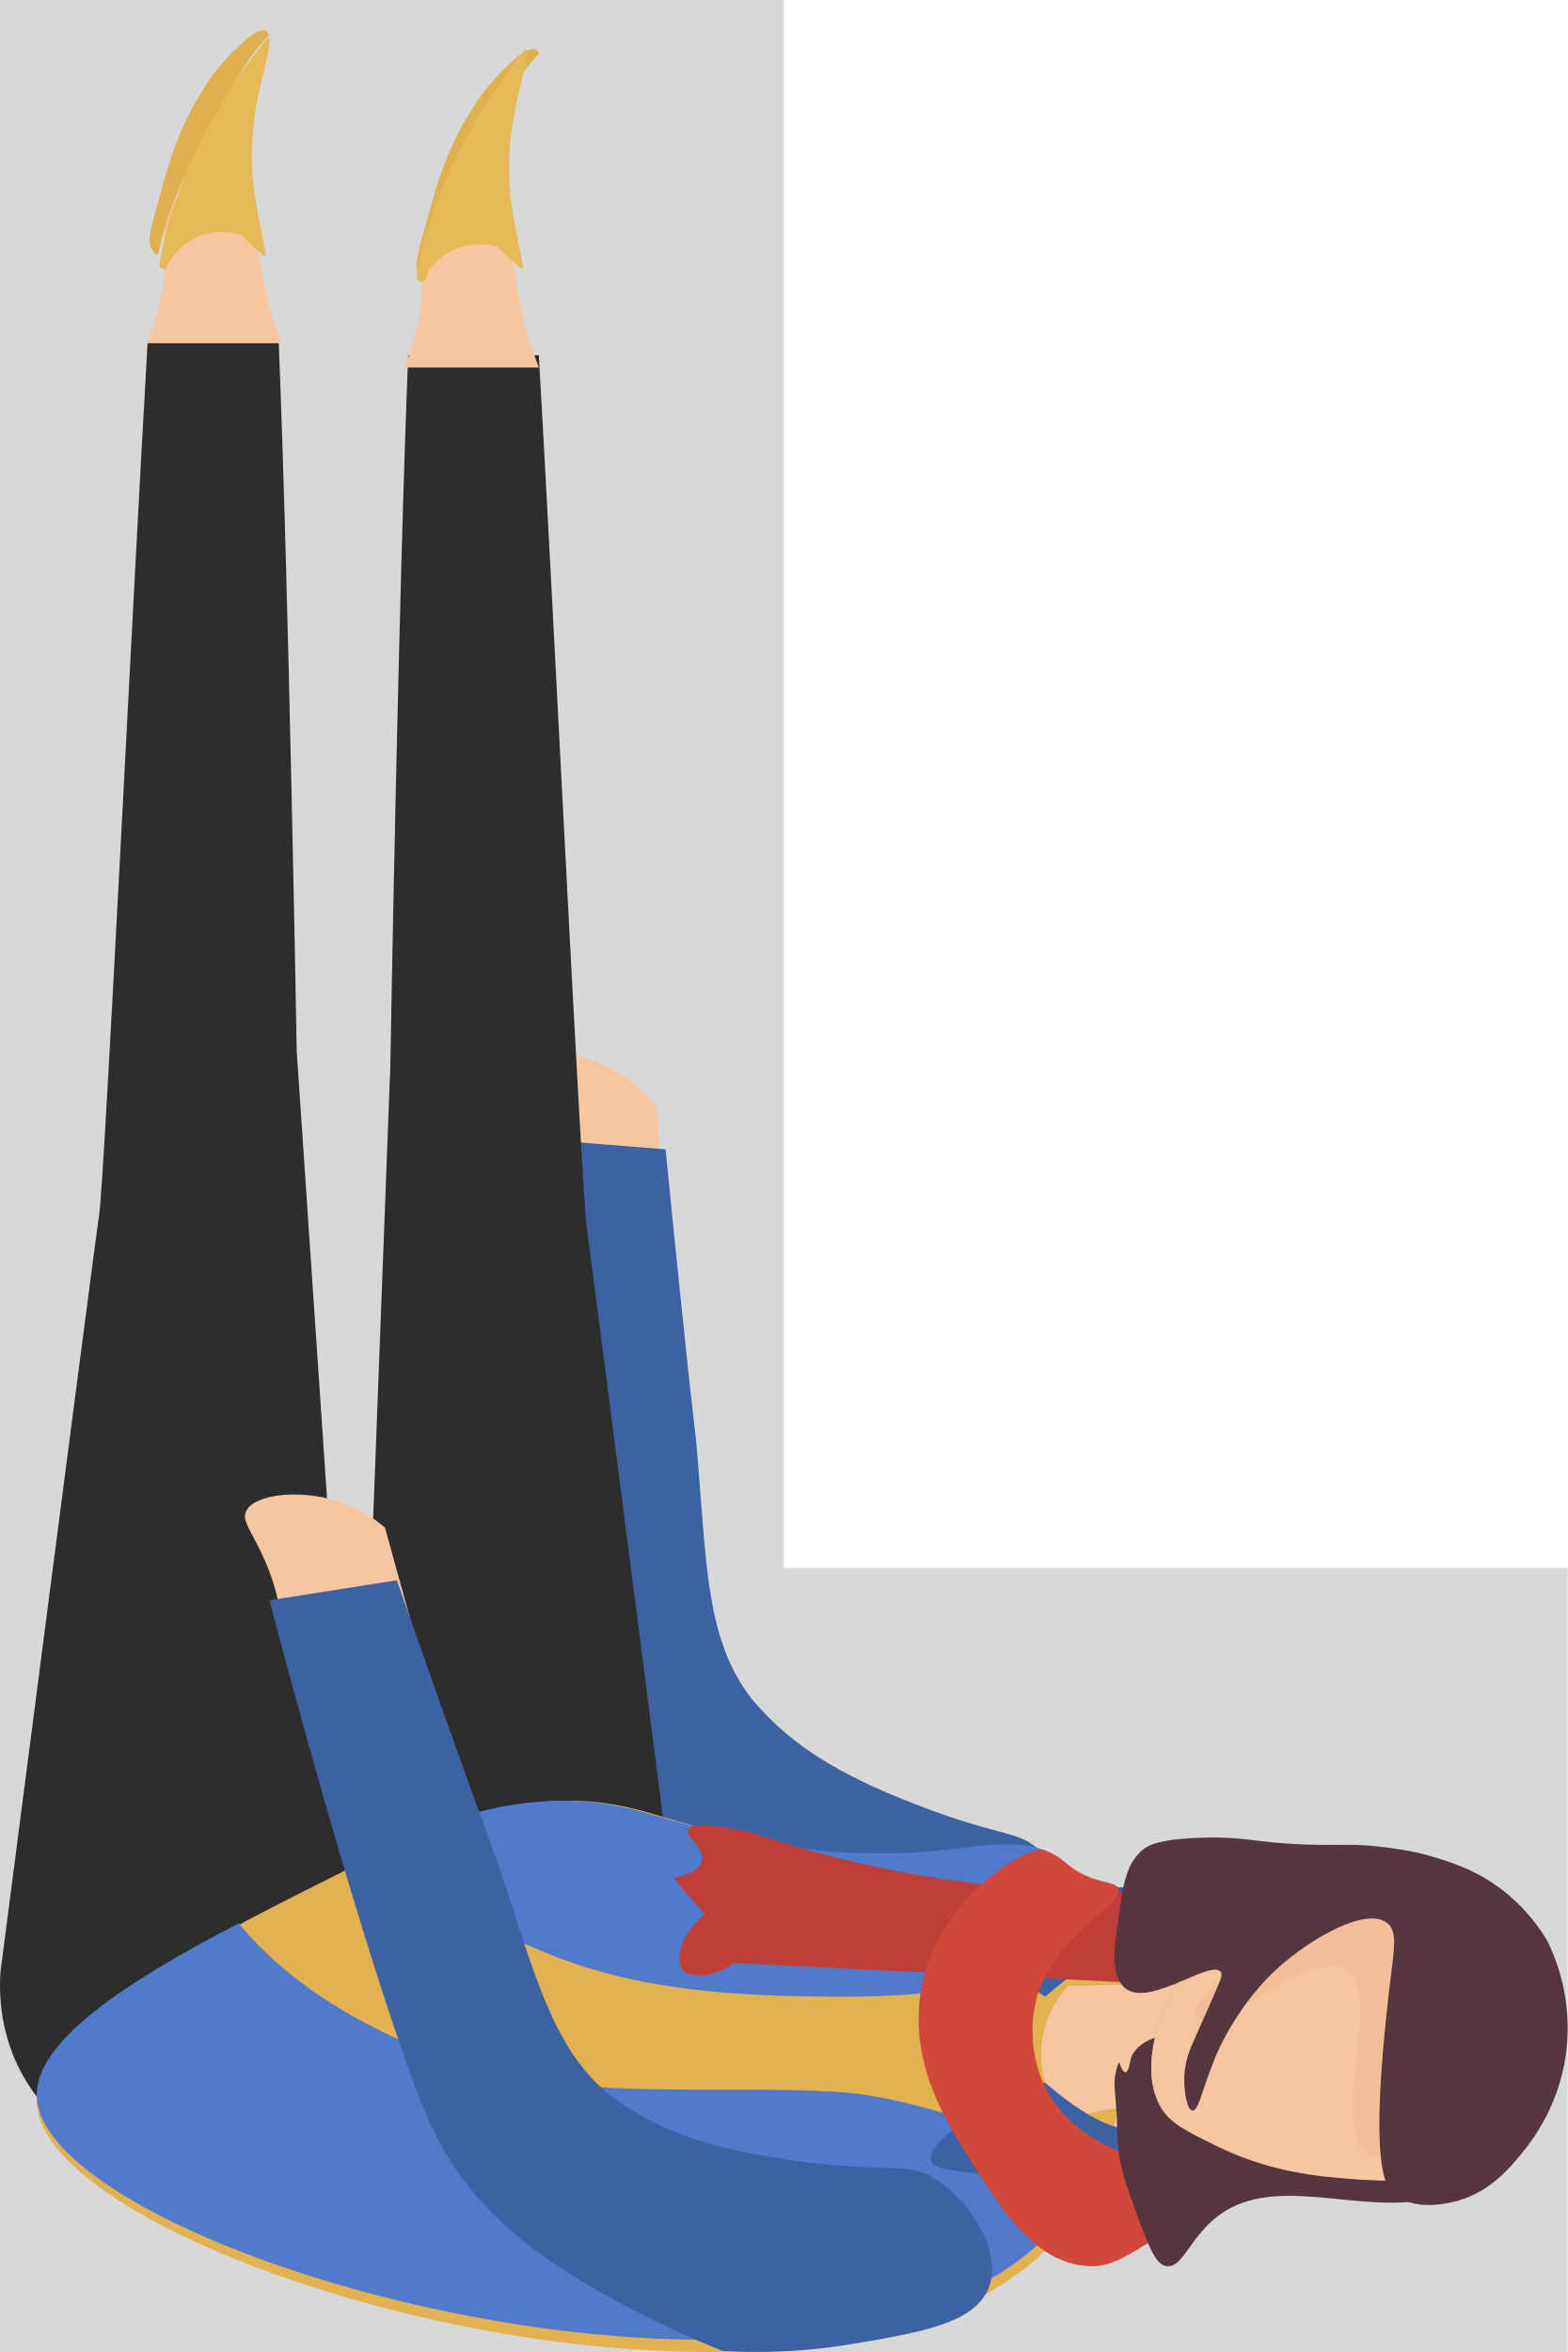
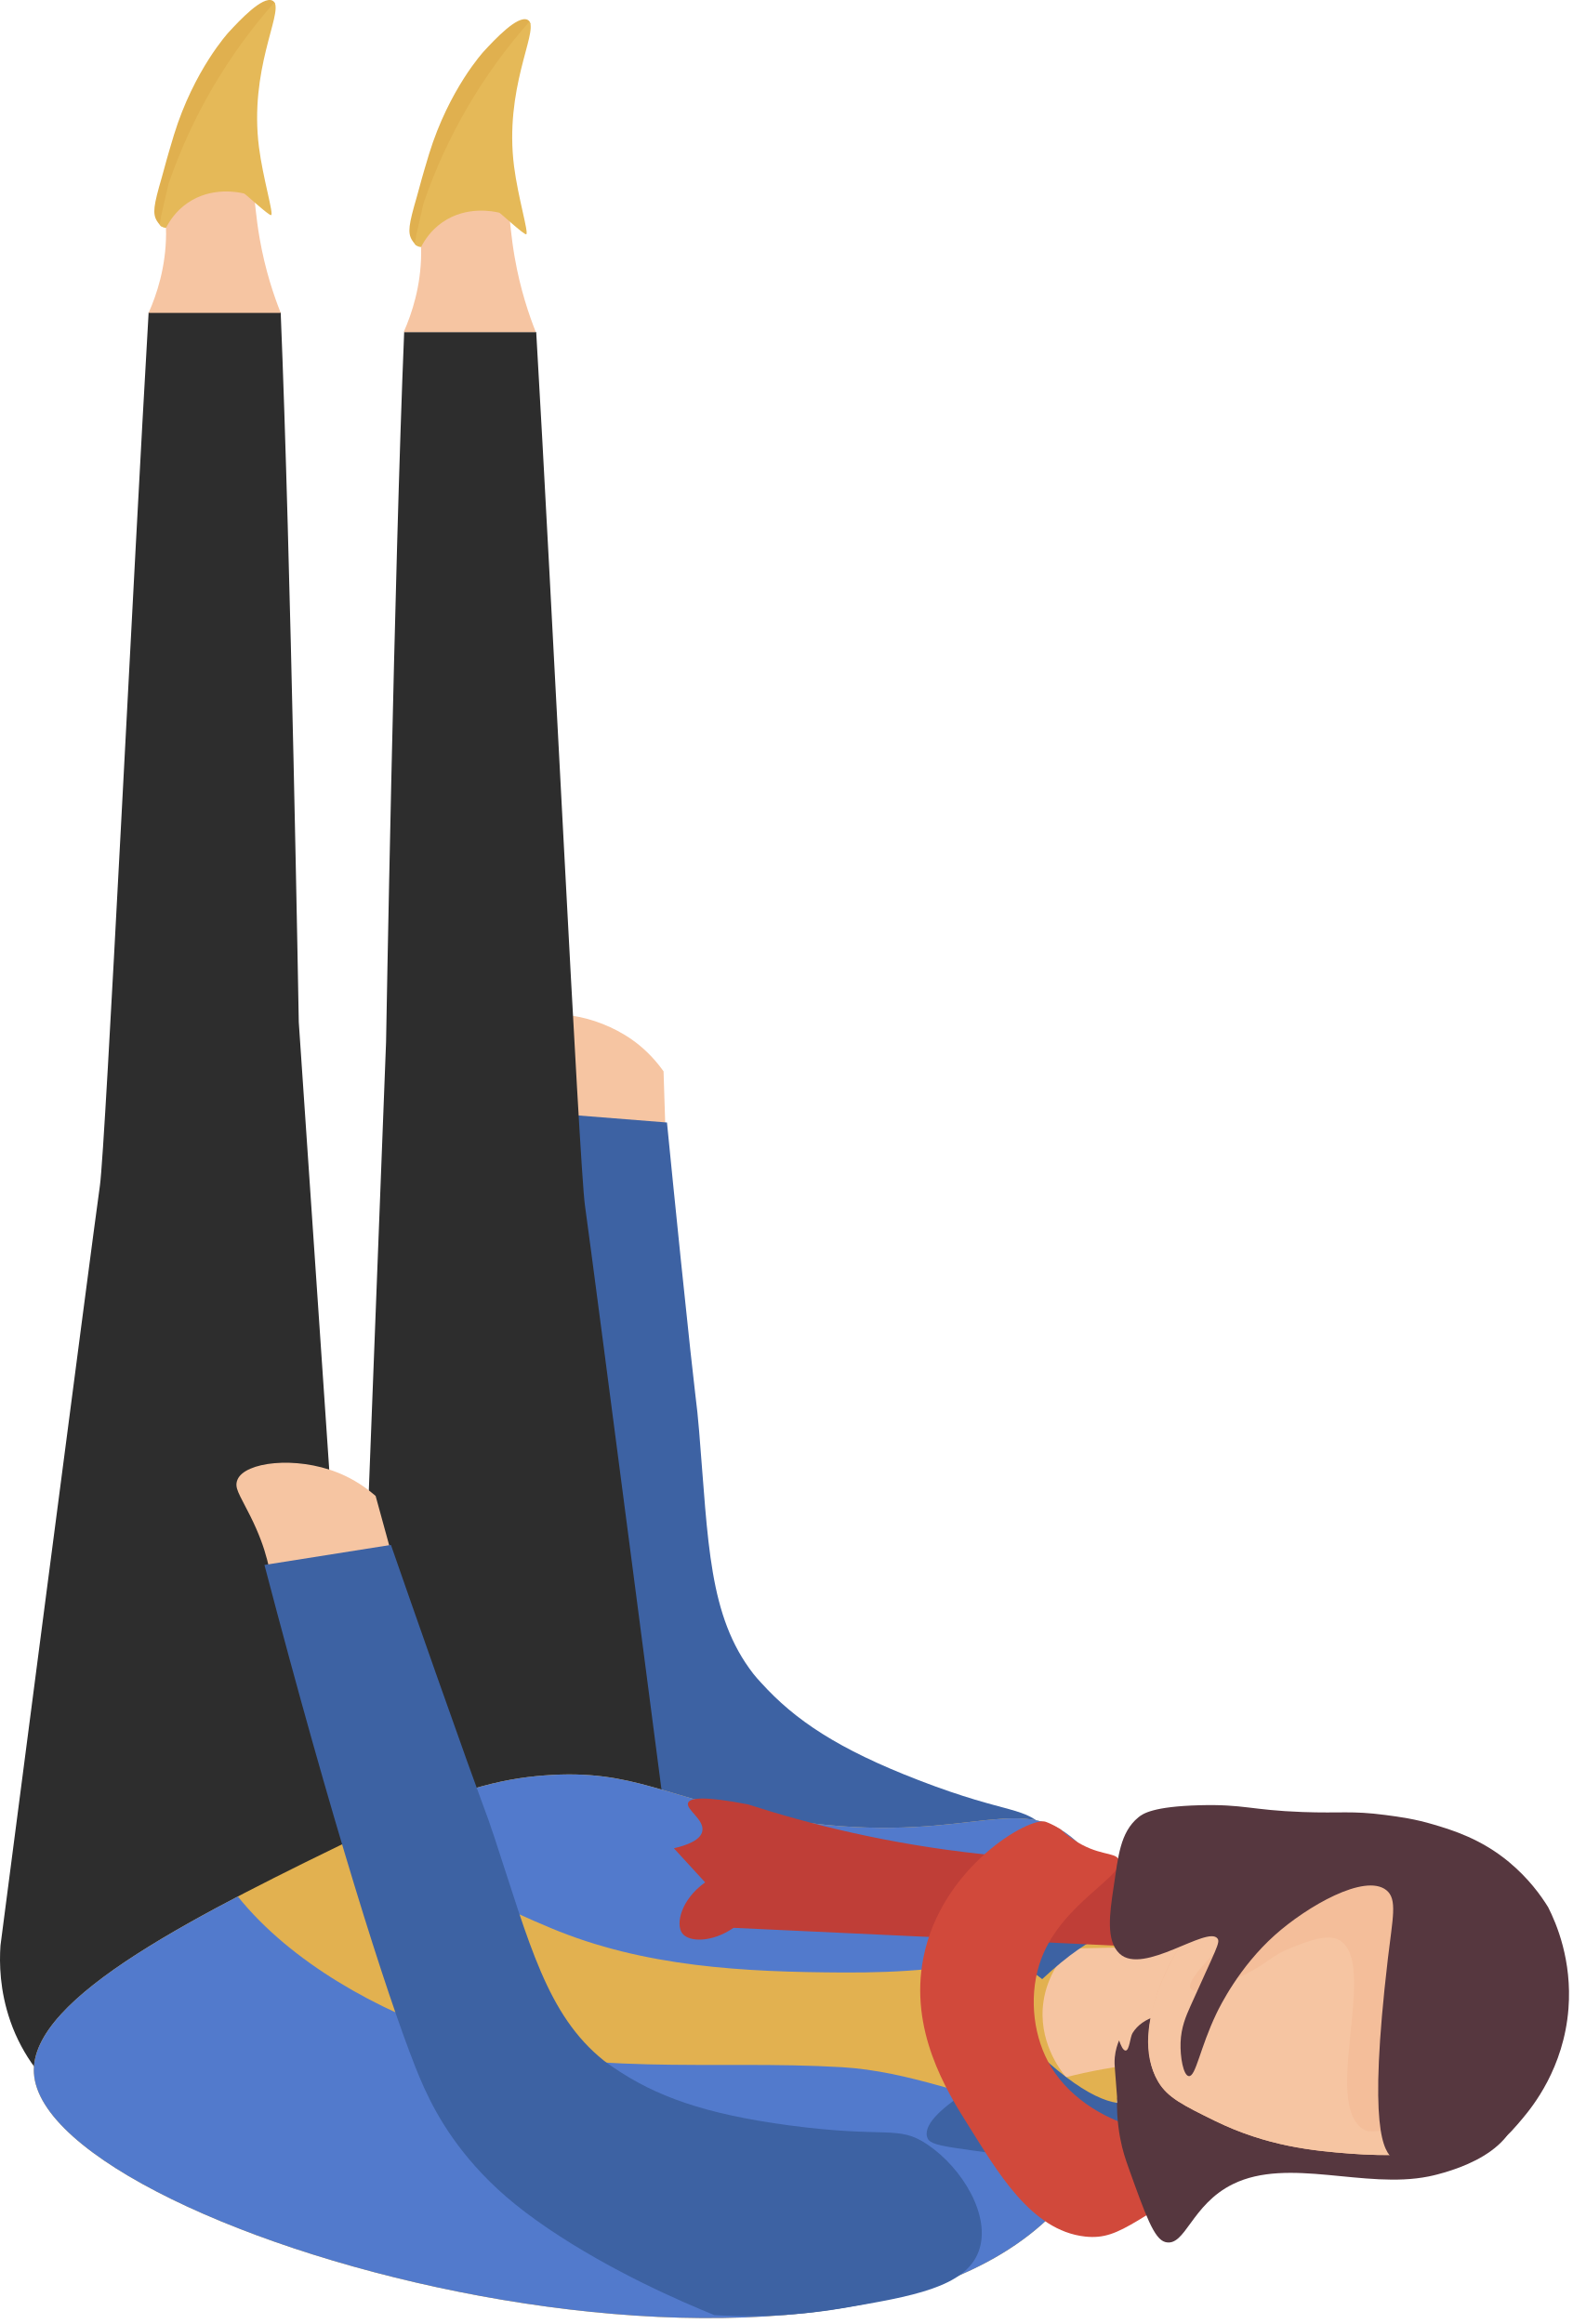
- <svg xmlns="http://www.w3.org/2000/svg" width="128px" height="192px" viewBox="0 0 128 192" version="1.1">
+ <svg xmlns="http://www.w3.org/2000/svg" width="228px" height="337px" viewBox="0 0 228 337" version="1.1">
  <defs />
  <g id="Page-1" stroke="none" stroke-width="1" fill="none" fill-rule="evenodd">
-     <g id="rightHook">
-       <polygon id="Combined-Shape" fill="#D8D8D8" points="64 128 128 128 128 192 0 192 0 0 64 0" />
-       <g transform="translate(0, 2)">
-         <path d="M44.016,91.467 C44.037,92.67 44.006,93.752 43.964,94.699 C46.871,96.013 50.882,96.515 54,98 C53.902,94.919 53.801,91.769 53.698,88.548 C52.812,87.303 51.873,86.508 51.176,86.016 C48.181,83.901 44.112,83.441 43.207,84.679 C42.787,85.253 43.064,85.785 43.52,87.751 C43.869,89.257 43.997,90.454 44.016,91.467" id="Fill-1" fill="#F6C5A2" />
-         <path d="M61.983,137.375 C61.733,137.099 61.564,136.923 61.34,136.633 C57.706,131.929 57.699,125.96 56.952,116.916 C56.711,113.994 56.827,116.191 55.477,103.061 C55.002,98.441 54.611,94.522 54.346,91.823 C50.863,91.546 47.414,91.272 44,91 C44.434,112.704 45.476,127.227 46.368,133.56 C46.677,135.747 47.238,138.873 49.212,142.559 C50.274,144.543 51.607,146.471 53.758,148.839 C57.949,153.452 62.859,157.152 65.225,158.855 C67.544,159.564 71.068,160.443 75.442,160.743 C81.144,161.134 85.537,161.436 87.265,158.829 C88.928,156.32 87.56,151.961 85.255,149.433 C83.297,147.285 82.25,148.198 74.744,145.29 C68.21,142.758 64.718,140.406 61.983,137.375" id="Fill-3" fill="#3D62A3" />
-         <path d="M33.33,27 L43.995,27 C45.192,47.608 47.474,95.187 47.931,98.431 C48.505,102.497 55.962,160.587 55.962,160.587 C56.058,162.005 56.029,164.254 55.162,166.777 C53.957,170.279 50.755,175.412 46.623,175.952 C38.624,176.996 29,160.587 29,160.587 L31.869,85.07 C31.869,85.07 32.519,46.867 33.33,27" id="Fill-5" fill="#2D2D2D" />
-         <path d="M22.758,26 L12.052,26 C10.851,46.515 8.56,93.879 8.1,97.107 C7.524,101.155 0.038,158.982 0.038,158.982 C-0.059,160.394 -0.03,162.633 0.841,165.144 C2.854,170.947 7.935,173.52 9.414,174.278 C11.623,175.409 19.354,179.368 25.237,174.979 C29.329,171.926 30.999,165.974 29.401,160.155 C27.676,134.706 25.951,109.257 24.226,83.807 C24.226,83.807 23.573,45.777 22.758,26" id="Fill-7" fill="#2D2D2D" />
-         <path d="M23,26 C22.444,24.58 21.71,22.418 21.243,19.695 C20.635,16.161 20.976,14.6 19.786,13.655 C18.182,12.382 14.846,13.06 13.694,14.863 C12.96,16.011 13.467,17.074 13.455,19.328 C13.44,22.139 12.682,24.437 12,26 L23,26 Z" id="Fill-9" fill="#F6C5A2" />
-         <path d="M3.007,169.716 C2.65,163.378 16.632,156.432 30.027,149.776 C37.007,146.308 40.811,145.365 44.399,145.084 C51.818,144.503 54.245,147.069 63.362,148.641 C78.027,151.17 82.445,146.378 87.113,150.14 C93.401,155.209 93.74,170.645 87.437,179.303 C70.791,202.169 3.77,183.295 3.007,169.716" id="Fill-11" fill="#E2B150" />
-         <path d="M84.048,172.305 C78.706,171.262 73.818,169.089 68.318,168.765 C57.906,168.151 47.267,169.595 37.164,166.281 C30.945,164.242 23.809,160.365 19.492,155 C10.214,159.834 2.745,164.696 3.007,169.237 C3.767,182.467 70.558,200.857 87.147,178.578 C88.332,176.986 89.281,175.158 90,173.208 C87.951,173.052 85.905,172.668 84.048,172.305" id="Fill-13" fill="#527ACC" />
-         <path d="M34.461,152.428 C37.646,154.32 41.124,155.981 44.547,157.401 C52.176,160.566 60.293,160.958 68.475,160.999 C73.005,161.022 77.599,160.703 82.011,159.63 C85.066,158.887 88.024,157.806 91,156.796 C90.201,153.923 88.843,151.507 86.937,150.016 C82.248,146.344 77.808,151.021 63.072,148.552 C53.912,147.018 51.473,144.515 44.018,145.082 C40.487,145.351 36.741,146.244 30,149.459 C31.488,150.448 32.924,151.515 34.461,152.428" id="Fill-15" fill="#527ACC" />
-         <path d="M100.018,160.061 C95.541,159.962 91.259,159.988 87.192,160.108 C86.57,160.813 85.387,162.36 85.076,164.59 C84.617,167.874 86.369,170.334 86.879,171 C88.687,170.514 90.899,170.043 93.456,169.829 C96.087,169.609 99.166,169.625 102.715,170.077 L103,160.152 C102.013,160.118 101.026,160.083 100.018,160.061" id="Fill-17" fill="#F6C5A2" />
-         <g id="Group-21" transform="translate(12, 0)" fill="#E0B04F">
-           <path d="M4.938,8.907 C6.374,6.338 7.826,3 9.956,0.873 C9.922,0.711 9.853,0.59 9.724,0.528 C8.922,0.14 7.075,2.134 6.189,3.101 C6.189,3.101 3.406,6.135 1.792,11.404 C1.52,12.289 1.196,13.442 1.196,13.442 C1.033,14.022 0.943,14.401 0.801,14.889 C0.157,17.111 0.057,17.775 0.41,18.37 C0.568,18.636 0.775,18.821 0.775,18.821 C0.781,18.826 0.786,18.827 0.791,18.832 C0.851,18.713 0.921,18.606 0.987,18.493 C1.71,14.934 3.151,12.105 4.938,8.907" id="Fill-19" />
-         </g>
-         <path d="M20.706,13.206 C19.939,6.68 22.522,2.007 21.903,1 C18.238,5.512 15.472,10.663 13.681,16.31 C13.501,17.19 13.314,18.068 13.125,18.945 C13.083,19.208 13.042,19.471 13,19.734 C13.028,19.777 13.07,19.83 13.13,19.877 C13.274,19.993 13.43,20.001 13.494,20 C13.74,19.474 14.235,18.605 15.151,17.915 C17.042,16.493 19.173,17.01 19.558,17.112 C19.598,17.089 21.474,18.986 21.649,18.931 C21.868,18.861 21.013,15.82 20.706,13.206" id="Fill-22" fill="#E5B958" />
-         <path d="M22.516,127.91 C22.825,129.094 23.053,130.174 23.238,131.121 C26.441,131.73 30.547,131.272 34,132 C33.165,128.973 32.311,125.879 31.437,122.715 C30.259,121.694 29.135,121.131 28.325,120.809 C24.843,119.429 20.69,119.942 20.088,121.383 C19.808,122.051 20.209,122.511 21.134,124.35 C21.841,125.757 22.255,126.911 22.516,127.91" id="Fill-24" fill="#F6C5A2" />
-         <path d="M50.724,169.699 C50.412,169.488 50.204,169.356 49.915,169.126 C45.215,165.387 43.795,159.557 40.916,150.899 C39.986,148.101 40.621,150.22 36.179,137.711 C34.617,133.31 33.304,129.574 32.403,127 C28.9,127.551 25.433,128.096 22,128.636 C27.568,149.736 32.034,163.679 34.414,169.654 C35.236,171.718 36.531,174.64 39.35,177.775 C40.868,179.464 42.64,181.033 45.323,182.839 C50.551,186.357 56.271,188.813 59.009,189.917 C61.465,190.063 65.151,190.091 69.537,189.352 C75.256,188.39 79.661,187.648 80.749,184.694 C81.795,181.851 79.414,177.915 76.541,175.989 C74.101,174.352 73.283,175.491 65.189,174.421 C58.143,173.489 54.14,172.015 50.724,169.699" id="Fill-26" fill="#3D62A3" />
-         <path d="M44,28 C43.444,26.58 42.71,24.418 42.243,21.695 C41.635,18.161 41.976,16.6 40.786,15.655 C39.182,14.382 35.846,15.06 34.694,16.863 C33.96,18.011 34.467,19.074 34.455,21.328 C34.44,24.139 33.682,26.437 33,28 L44,28 Z" id="Fill-28" fill="#F6C5A2" />
-         <path d="M38.852,10.726 C40.325,8.066 41.815,4.61 44,2.409 C43.965,2.241 43.895,2.115 43.762,2.051 C42.939,1.65 41.045,3.714 40.136,4.715 C40.136,4.715 37.28,7.856 35.624,13.311 C35.346,14.227 35.013,15.42 35.013,15.42 C34.845,16.02 34.753,16.413 34.608,16.919 C33.947,19.219 33.844,19.906 34.207,20.522 C34.369,20.797 34.582,20.989 34.582,20.989 C34.587,20.994 34.592,20.995 34.598,21 C34.659,20.877 34.731,20.766 34.798,20.649 C35.54,16.964 37.018,14.037 38.852,10.726" id="Fill-30" fill="#E0B04F" />
-         <path d="M41.706,14.206 C40.939,7.68 43.522,3.007 42.903,2 C39.238,6.512 36.472,11.663 34.681,17.31 C34.501,18.19 34.314,19.068 34.125,19.945 C34.083,20.208 34.042,20.471 34,20.734 C34.028,20.777 34.07,20.83 34.13,20.877 C34.274,20.993 34.43,21.001 34.494,21 C34.74,20.474 35.235,19.605 36.151,18.915 C38.042,17.493 40.173,18.01 40.558,18.112 C40.598,18.089 42.474,19.986 42.649,19.931 C42.868,19.861 42.013,16.82 41.706,14.206" id="Fill-32" fill="#E5B958" />
-         <path d="M96.091,157.976 C95.05,158.229 94.222,157.577 93.496,157.308 C92.122,156.799 89.74,157.156 85.32,161 C84.697,160.567 78.053,155.887 79.115,153.671 C79.509,152.847 80.634,153.061 88.052,152.371 C92.624,151.946 94.482,151.652 96.183,152.851 C96.455,153.043 98.241,154.278 97.973,155.883 C97.816,156.821 97.05,157.742 96.091,157.976" id="Fill-34" fill="#3D62A3" />
-         <path d="M96.09,170.988 C95.049,170.738 94.22,171.382 93.493,171.647 C92.119,172.15 89.735,171.798 85.313,168 C83.143,168.922 75.487,172.286 76.027,174.368 C76.256,175.249 77.733,175.072 88.046,176.525 C91.734,177.044 94.201,177.43 96.182,176.05 C96.454,175.861 98.241,174.64 97.973,173.055 C97.816,172.128 97.049,171.218 96.09,170.988" id="Fill-36" fill="#3D62A3" />
-         <path d="M95.558,160 C83.677,159.415 71.795,158.831 59.914,158.246 C58.144,159.534 56.263,159.499 55.702,158.74 C55.108,157.939 55.588,155.786 57.574,154.292 C56.716,153.304 55.858,152.315 55,151.327 C56.106,151.057 57.193,150.612 57.34,149.844 C57.534,148.83 55.96,147.95 56.17,147.373 C56.33,146.934 57.48,146.771 61.107,147.511 C66.218,149.254 72.688,150.958 80.273,151.821 C87.171,152.605 93.282,152.498 98.292,152.068 C101.64,154.298 102.794,154.78 102.973,154.54 C103.27,154.138 101.049,151.481 100.623,151.751 C100.47,151.848 100.549,152.326 100.762,153.007 L100.762,154.504 C100.762,157.527 98.42,160 95.558,160" id="Fill-38" fill="#BF3E37" />
-         <path d="M108.777,155.414 C109.059,156.73 109.336,158.702 109.102,161.057 C108.931,162.776 108.212,169.988 102.682,173.127 C97.021,176.339 88.375,174.12 85.466,168.634 C84.207,166.259 83.878,162.988 84.938,160.201 C86.674,155.631 91.909,153.393 91.274,152.12 C90.957,151.484 89.565,151.86 87.518,150.468 C87.058,150.155 86.709,149.851 86.475,149.631 C86.475,149.631 85.884,149.252 85.279,149.035 C84.005,148.577 76.746,152.689 75.263,160.144 C74.086,166.062 77.139,171.019 78.921,173.837 C81.29,177.582 84.065,182.489 88.524,182.966 C91.589,183.293 92.616,181.261 101.71,176.523 C107.184,173.67 107.484,174.057 109.729,172.642 C113.332,170.372 117.792,166.079 121,157.161 C116.875,156.858 112.644,156.159 108.777,155.414" id="Fill-40" fill="#D1493B" />
-         <path d="M92.458,165.719 C92.259,166.046 92.21,167.146 91.9,167.163 C91.687,167.174 91.489,166.687 91.367,166.324 C91.236,166.641 91.075,167.117 91.019,167.712 C90.982,168.109 91.006,168.401 91.034,168.755 C91.073,169.251 91.129,169.974 91.202,170.976 C91.175,171.803 91.199,172.987 91.454,174.378 C91.641,175.395 91.898,176.159 92.128,176.812 C93.514,180.753 94.207,182.723 95.116,182.964 C96.742,183.394 97.202,179.872 100.611,178.175 C105.102,175.94 111.274,178.611 116.46,177.553 C116.98,177.447 117.431,177.317 117.74,177.225 C119.374,176.738 121.318,175.905 122.554,174.516 C122.698,174.353 123.044,173.955 122.995,173.478 C122.935,172.873 122.273,172.423 121.516,172.078 C115.045,169.131 95.741,160.31 92.458,165.719" id="Fill-42" fill="#56373F" />
-         <path d="M115.431,150.561 C114.41,150.195 110.262,149.291 105.699,151.041 C97.235,154.286 91.897,165.17 94.796,170.046 C95.558,171.328 96.823,171.95 99.355,173.195 C103.651,175.307 107.482,175.656 110.389,175.879 C113.139,176.092 117.093,176.116 121.787,175.173 C122.802,174.409 125.353,172.274 126.479,168.555 C127.966,163.644 125.853,159.567 125.297,158.394 C123.834,155.309 120.843,152.505 115.431,150.561" id="Fill-44" fill="#F4BE9A" />
-         <path d="M122.23,175.19 C122.637,174.892 123.29,174.378 124,173.642 C123.091,173.779 122.175,173.873 121.254,173.931 C119.932,174.013 118.946,174.002 118.481,173.997 C112.39,173.927 112.394,174.26 111.847,173.953 C108.258,171.939 113.132,160.443 109.774,158.674 C108.776,158.148 107.106,158.818 105.778,159.33 C104.226,159.929 103.973,160.465 102.265,161.33 C100.646,162.15 97.916,163.165 97.508,162.597 C96.823,161.645 103.023,156.802 102.496,156.074 C102.297,155.801 100.963,156.23 97.221,158.255 C96.86,158.756 92.116,165.609 94.839,170.086 C95.611,171.356 96.895,171.972 99.463,173.207 C103.821,175.303 107.709,175.652 110.66,175.877 C113.451,176.09 117.464,176.119 122.23,175.19" id="Fill-46" fill="#F6C5A2" />
-         <path d="M113.404,160.616 C113.787,157.283 114.186,155.734 113.278,154.997 C111.546,153.593 106.903,156.313 104.289,158.699 C101.413,161.322 99.854,164.576 99.582,165.153 C98.257,167.977 97.923,170.358 97.36,170.294 C96.918,170.245 96.655,168.717 96.696,167.537 C96.74,166.276 97.133,165.357 97.488,164.545 C99.567,159.804 99.913,159.301 99.67,158.975 C98.861,157.882 93.697,162.023 91.792,160.233 C90.651,159.162 90.989,156.865 91.301,154.746 C91.669,152.247 91.818,150.251 93.291,149.011 C93.661,148.7 94.487,148.118 98.214,148.013 C101.802,147.913 102.342,148.415 106.533,148.571 C109.654,148.687 110.464,148.449 113.185,148.813 C114.374,148.972 115.57,149.137 117.107,149.606 C118.621,150.068 120.915,150.776 123.164,152.686 C124.727,154.013 125.724,155.417 126.319,156.401 C126.979,157.733 128.256,160.768 127.955,164.743 C127.583,169.636 125.059,172.8 124.254,173.78 C123.207,175.055 121.69,176.855 119.114,177.628 C118.297,177.873 115.536,178.54 113.843,177.12 C113.063,176.465 111.779,174.747 113.404,160.616" id="Fill-48" fill="#56373F" />
+     <g id="rightHook" transform="translate(0, -1)">
+       <path d="M78.752,161.619 C78.791,163.79 78.734,165.745 78.658,167.454 C83.902,169.826 91.135,170.732 96.757,173.413 C96.58,167.85 96.399,162.164 96.213,156.349 C94.615,154.101 92.921,152.667 91.664,151.778 C86.263,147.961 78.925,147.13 77.294,149.364 C76.537,150.401 77.035,151.361 77.858,154.911 C78.487,157.629 78.719,159.791 78.752,161.619" id="Fill-1" fill="#F6C5A2" />
+       <path d="M110.372,245.025 C109.925,244.532 109.623,244.219 109.223,243.702 C102.72,235.31 102.708,224.663 101.372,208.532 C100.94,203.32 101.147,207.239 98.732,183.818 C97.882,175.577 97.184,168.587 96.709,163.773 C90.477,163.279 84.307,162.79 78.199,162.305 C78.976,201.018 80.84,226.923 82.436,238.219 C82.988,242.12 83.993,247.697 87.523,254.271 C89.423,257.811 91.808,261.25 95.657,265.474 C103.155,273.702 111.939,280.302 116.172,283.338 C120.321,284.603 126.627,286.171 134.453,286.706 C144.654,287.404 152.513,287.942 155.604,283.293 C158.58,278.817 156.132,271.042 152.009,266.532 C148.506,262.701 146.632,264.33 133.203,259.143 C121.513,254.627 115.265,250.432 110.372,245.025" id="Fill-3" fill="#3D62A3" />
+       <path d="M58.603,49.153 L77.75,49.153 C79.898,85.69 83.995,170.045 84.816,175.795 C85.846,183.004 99.234,285.994 99.234,285.994 C99.407,288.509 99.355,292.496 97.798,296.968 C95.635,303.178 89.886,312.279 82.467,313.236 C68.107,315.086 50.829,285.994 50.829,285.994 L55.979,152.107 C55.979,152.107 57.147,84.376 58.603,49.153" id="Fill-5" fill="#2D2D2D" />
+       <path d="M40.699,46.285 L21.552,46.285 C19.404,82.822 15.307,167.177 14.486,172.927 C13.456,180.136 0.068,283.126 0.068,283.126 C-0.105,285.641 -0.053,289.628 1.504,294.1 C5.104,304.436 14.19,309.019 16.835,310.368 C20.785,312.382 34.611,319.434 45.132,311.617 C52.45,306.18 55.435,295.579 52.578,285.215 C49.493,239.89 46.408,194.565 43.323,149.239 C43.323,149.239 42.155,81.508 40.699,46.285" id="Fill-7" fill="#2D2D2D" />
+       <path d="M40.703,46.374 C39.734,43.934 38.457,40.219 37.643,35.541 C36.585,29.469 37.179,26.786 35.106,25.163 C32.312,22.975 26.504,24.141 24.497,27.238 C23.219,29.211 24.101,31.037 24.08,34.91 C24.054,39.74 22.735,43.688 21.547,46.374 L40.703,46.374 Z" id="Fill-9" fill="#F6C5A2" />
+       <path d="M4.918,301.608 C4.281,290.503 29.269,278.334 53.209,266.674 C65.685,260.598 72.483,258.947 78.896,258.454 C92.155,257.436 96.494,261.931 112.788,264.686 C138.997,269.117 146.894,260.721 155.236,267.312 C166.475,276.192 167.08,303.236 155.816,318.403 C126.065,358.464 6.282,325.398 4.918,301.608" id="Fill-11" fill="#E2B150" />
+       <path d="M150.257,307.125 C140.678,305.249 131.912,301.342 122.047,300.759 C103.375,299.655 84.294,302.251 66.175,296.293 C55.023,292.626 42.225,285.654 34.482,276.008 C17.843,284.7 4.449,293.442 4.918,301.608 C6.281,325.397 126.064,358.464 155.816,318.403 C157.941,315.541 159.643,312.254 160.932,308.748 C157.257,308.467 153.588,307.777 150.257,307.125" id="Fill-13" fill="#527ACC" />
+       <path d="M61.896,271.643 C67.562,275.041 73.748,278.023 79.836,280.572 C93.407,286.255 107.844,286.959 122.397,287.032 C130.455,287.073 138.627,286.5 146.474,284.575 C151.908,283.241 157.169,281.3 162.463,279.486 C161.042,274.327 158.626,269.99 155.237,267.312 C146.895,260.72 138.998,269.117 112.788,264.685 C96.494,261.93 92.156,257.436 78.896,258.454 C72.616,258.936 65.952,260.541 53.962,266.313 C56.609,268.089 59.163,270.004 61.896,271.643" id="Fill-15" fill="#527ACC" />
+       <path d="M178.285,283.477 C170.2,283.307 162.468,283.351 155.123,283.557 C154,284.765 151.864,287.414 151.302,291.234 C150.474,296.86 153.638,301.073 154.559,302.214 C157.823,301.382 161.817,300.575 166.436,300.208 C171.187,299.831 176.746,299.859 183.156,300.633 L183.67,283.632 C181.887,283.574 180.105,283.515 178.285,283.477" id="Fill-17" fill="#F6C5A2" />
+       <g id="Group-21" transform="translate(22, 0.144)" fill="#E0B04F">
+         <path d="M8.888,15.939 C11.473,11.341 14.087,5.368 17.921,1.562 C17.86,1.272 17.736,1.055 17.504,0.944 C16.06,0.25 12.736,3.819 11.141,5.548 C11.141,5.548 6.131,10.979 3.225,20.407 C2.737,21.991 2.153,24.053 2.153,24.053 C1.859,25.091 1.697,25.77 1.442,26.644 C0.282,30.62 0.102,31.808 0.739,32.873 C1.023,33.348 1.396,33.68 1.396,33.68 C1.406,33.688 1.415,33.691 1.424,33.699 C1.532,33.487 1.658,33.294 1.776,33.093 C3.078,26.723 5.671,21.662 8.888,15.939" id="Fill-19" />
      </g>
+       <path d="M37.55,22.345 C36.117,11.116 40.944,3.076 39.787,1.343 C32.94,9.106 27.772,17.969 24.426,27.686 C24.09,29.2 23.741,30.711 23.387,32.22 C23.309,32.673 23.232,33.125 23.154,33.577 C23.206,33.651 23.284,33.742 23.396,33.824 C23.666,34.023 23.957,34.036 24.077,34.035 C24.536,33.13 25.461,31.634 27.172,30.448 C30.706,28.001 34.687,28.891 35.406,29.065 C35.48,29.026 38.986,32.291 39.312,32.196 C39.722,32.075 38.124,26.843 37.55,22.345" id="Fill-22" fill="#E5B958" />
+       <path d="M38.722,227.133 C39.268,229.234 39.67,231.148 39.996,232.828 C45.649,233.907 52.893,233.095 58.987,234.386 C57.513,229.019 56.006,223.533 54.465,217.923 C52.385,216.111 50.403,215.113 48.973,214.543 C42.828,212.096 35.5,213.006 34.437,215.56 C33.943,216.745 34.652,217.561 36.283,220.821 C37.531,223.316 38.262,225.363 38.722,227.133" id="Fill-24" fill="#F6C5A2" />
+       <path d="M88.984,300.822 C88.434,300.447 88.067,300.214 87.557,299.805 C79.271,293.167 76.768,282.819 71.693,267.449 C70.053,262.482 71.172,266.244 63.342,244.039 C60.588,236.227 58.274,229.594 56.685,225.025 C50.51,226.003 44.397,226.971 38.345,227.93 C48.161,265.385 56.035,290.135 60.231,300.743 C61.68,304.406 63.963,309.594 68.933,315.159 C71.609,318.156 74.733,320.941 79.463,324.147 C88.679,330.392 98.763,334.752 103.59,336.713 C107.919,336.972 114.418,337.021 122.151,335.71 C132.232,334.001 139.999,332.684 141.916,327.441 C143.761,322.393 139.562,315.406 134.498,311.987 C130.196,309.082 128.755,311.104 114.485,309.204 C102.063,307.55 95.007,304.933 88.984,300.822" id="Fill-26" fill="#3D62A3" />
+       <path d="M77.69,49.153 C76.721,46.713 75.444,42.998 74.63,38.32 C73.572,32.248 74.166,29.565 72.093,27.942 C69.299,25.754 63.491,26.92 61.484,30.017 C60.206,31.99 61.088,33.816 61.067,37.689 C61.041,42.519 59.722,46.467 58.534,49.153 L77.69,49.153 Z" id="Fill-28" fill="#F6C5A2" />
+       <path d="M67.875,18.863 C70.46,14.265 73.074,8.292 76.908,4.486 C76.847,4.196 76.723,3.979 76.491,3.868 C75.047,3.174 71.723,6.743 70.128,8.472 C70.128,8.472 65.118,13.903 62.212,23.331 C61.724,24.915 61.14,26.977 61.14,26.977 C60.846,28.015 60.684,28.694 60.429,29.568 C59.269,33.544 59.089,34.732 59.726,35.797 C60.01,36.272 60.383,36.604 60.383,36.604 C60.393,36.612 60.402,36.615 60.411,36.623 C60.519,36.411 60.645,36.218 60.763,36.017 C62.065,29.647 64.658,24.586 67.875,18.863" id="Fill-30" fill="#E0B04F" />
+       <path d="M74.537,25.124 C73.104,13.895 77.931,5.855 76.774,4.122 C69.927,11.885 64.759,20.748 61.413,30.465 C61.077,31.979 60.728,33.49 60.374,34.999 C60.296,35.452 60.219,35.904 60.141,36.356 C60.193,36.43 60.271,36.521 60.383,36.603 C60.653,36.802 60.944,36.815 61.064,36.814 C61.523,35.909 62.448,34.413 64.159,33.227 C67.693,30.78 71.674,31.67 72.393,31.844 C72.467,31.805 75.973,35.07 76.299,34.975 C76.709,34.854 75.111,29.622 74.537,25.124" id="Fill-32" fill="#E5B958" />
+       <path d="M169.891,282.35 C168.077,282.822 166.633,281.606 165.368,281.105 C162.973,280.156 158.821,280.821 151.116,287.989 C150.03,287.181 138.449,278.455 140.3,274.323 C140.988,272.788 142.948,273.186 155.878,271.9 C163.848,271.107 167.087,270.56 170.052,272.795 C170.526,273.152 173.639,275.456 173.171,278.448 C172.898,280.198 171.562,281.915 169.891,282.35" id="Fill-34" fill="#3D62A3" />
+       <path d="M169.359,304.431 C167.545,303.959 166.101,305.175 164.836,305.676 C162.441,306.625 158.289,305.96 150.584,298.792 C146.804,300.533 133.467,306.881 134.408,310.811 C134.806,312.473 137.38,312.139 155.346,314.881 C161.77,315.862 166.068,316.589 169.52,313.986 C169.994,313.629 173.107,311.325 172.639,308.333 C172.366,306.583 171.03,304.866 169.359,304.431" id="Fill-36" fill="#3D62A3" />
+       <path d="M169.123,283.477 C148.204,282.502 127.284,281.528 106.365,280.553 C103.248,282.7 99.936,282.641 98.948,281.377 C97.903,280.041 98.747,276.451 102.244,273.961 C100.733,272.313 99.223,270.664 97.712,269.016 C99.659,268.566 101.573,267.825 101.832,266.544 C102.174,264.854 99.402,263.386 99.772,262.424 C100.053,261.693 102.079,261.421 108.465,262.655 C117.463,265.56 128.855,268.402 142.211,269.84 C154.356,271.148 165.116,270.97 173.938,270.252 C179.832,273.97 181.864,274.774 182.179,274.373 C182.702,273.704 178.791,269.274 178.042,269.724 C177.772,269.886 177.912,270.683 178.286,271.818 L178.286,274.314 C178.286,279.354 174.162,283.477 169.123,283.477" id="Fill-38" fill="#BF3E37" />
+       <path d="M193.194,276.481 C193.692,278.813 194.183,282.309 193.768,286.484 C193.465,289.532 192.194,302.316 182.408,307.881 C172.392,313.575 157.094,309.641 151.946,299.915 C149.719,295.706 149.137,289.908 151.012,284.966 C154.084,276.866 163.347,272.899 162.223,270.641 C161.663,269.515 159.2,270.18 155.577,267.713 C154.764,267.159 154.145,266.619 153.731,266.23 C153.731,266.23 152.686,265.557 151.615,265.172 C149.361,264.361 136.517,271.65 133.893,284.866 C131.81,295.356 137.212,304.144 140.366,309.139 C144.558,315.778 149.468,324.477 157.358,325.322 C162.78,325.902 164.598,322.3 180.688,313.901 C190.375,308.843 190.905,309.529 194.878,307.021 C201.253,302.996 209.145,295.387 214.821,279.577 C207.522,279.041 200.036,277.802 193.194,276.481" id="Fill-40" fill="#D1493B" />
+       <path d="M164.216,295.813 C163.86,296.389 163.772,298.321 163.217,298.351 C162.836,298.371 162.483,297.514 162.265,296.876 C162.03,297.434 161.743,298.271 161.643,299.316 C161.576,300.014 161.619,300.527 161.669,301.148 C161.739,302.02 161.839,303.291 161.969,305.052 C161.921,306.505 161.965,308.585 162.421,311.03 C162.754,312.817 163.215,314.159 163.626,315.308 C166.104,322.233 167.343,325.695 168.968,326.118 C171.874,326.874 172.698,320.685 178.792,317.703 C186.821,313.775 197.857,318.469 207.129,316.609 C208.058,316.423 208.865,316.195 209.417,316.033 C212.339,315.178 215.814,313.713 218.024,311.273 C218.283,310.987 218.9,310.287 218.814,309.448 C218.706,308.386 217.522,307.595 216.169,306.989 C204.6,301.809 170.085,286.309 164.216,295.813" id="Fill-42" fill="#56373F" />
+       <path d="M204.705,268.157 C202.888,267.504 195.5,265.894 187.373,269.013 C172.3,274.798 162.792,294.199 167.955,302.892 C169.312,305.176 171.566,306.285 176.075,308.504 C183.726,312.269 190.548,312.891 195.726,313.29 C200.624,313.668 207.665,313.711 216.026,312.03 C217.833,310.668 222.376,306.863 224.382,300.233 C227.03,291.479 223.266,284.211 222.276,282.121 C219.671,276.62 214.344,271.623 204.705,268.157" id="Fill-44" fill="#F4BE9A" />
+       <path d="M216.001,312.053 C216.716,311.515 217.862,310.589 219.107,309.264 C217.512,309.511 215.904,309.68 214.289,309.784 C211.97,309.932 210.239,309.913 209.424,309.904 C198.735,309.777 198.743,310.377 197.783,309.824 C191.486,306.197 200.037,285.491 194.146,282.305 C192.394,281.357 189.465,282.564 187.135,283.486 C184.412,284.564 183.967,285.531 180.97,287.088 C178.129,288.565 173.339,290.393 172.623,289.37 C171.422,287.656 182.301,278.932 181.375,277.622 C181.027,277.129 178.686,277.903 172.12,281.55 C171.486,282.452 163.163,294.795 167.941,302.859 C169.295,305.146 171.548,306.257 176.054,308.481 C183.701,312.255 190.522,312.885 195.7,313.29 C200.597,313.673 207.638,313.725 216.001,312.053" id="Fill-46" fill="#F6C5A2" />
+       <path d="M201.242,284.992 C201.931,279.117 202.649,276.386 201.015,275.088 C197.899,272.613 189.546,277.408 184.842,281.613 C179.668,286.238 176.862,291.973 176.374,292.991 C173.99,297.968 173.388,302.166 172.376,302.054 C171.58,301.966 171.107,299.274 171.181,297.193 C171.26,294.97 171.966,293.35 172.606,291.919 C176.346,283.561 176.968,282.675 176.532,282.099 C175.076,280.173 165.785,287.473 162.356,284.317 C160.304,282.429 160.912,278.38 161.473,274.644 C162.135,270.239 162.404,266.721 165.054,264.535 C165.72,263.986 167.205,262.96 173.912,262.776 C180.367,262.599 181.339,263.485 188.88,263.759 C194.496,263.963 195.952,263.544 200.849,264.186 C202.987,264.466 205.139,264.757 207.906,265.584 C210.63,266.398 214.757,267.647 218.803,271.013 C221.616,273.353 223.41,275.827 224.481,277.563 C225.668,279.91 227.966,285.26 227.423,292.268 C226.754,300.893 222.213,306.471 220.765,308.198 C218.881,310.446 216.151,313.619 211.517,314.982 C210.047,315.414 205.078,316.59 202.033,314.086 C200.629,312.932 198.319,309.903 201.242,284.992" id="Fill-48" fill="#56373F" />
    </g>
  </g>
</svg>
